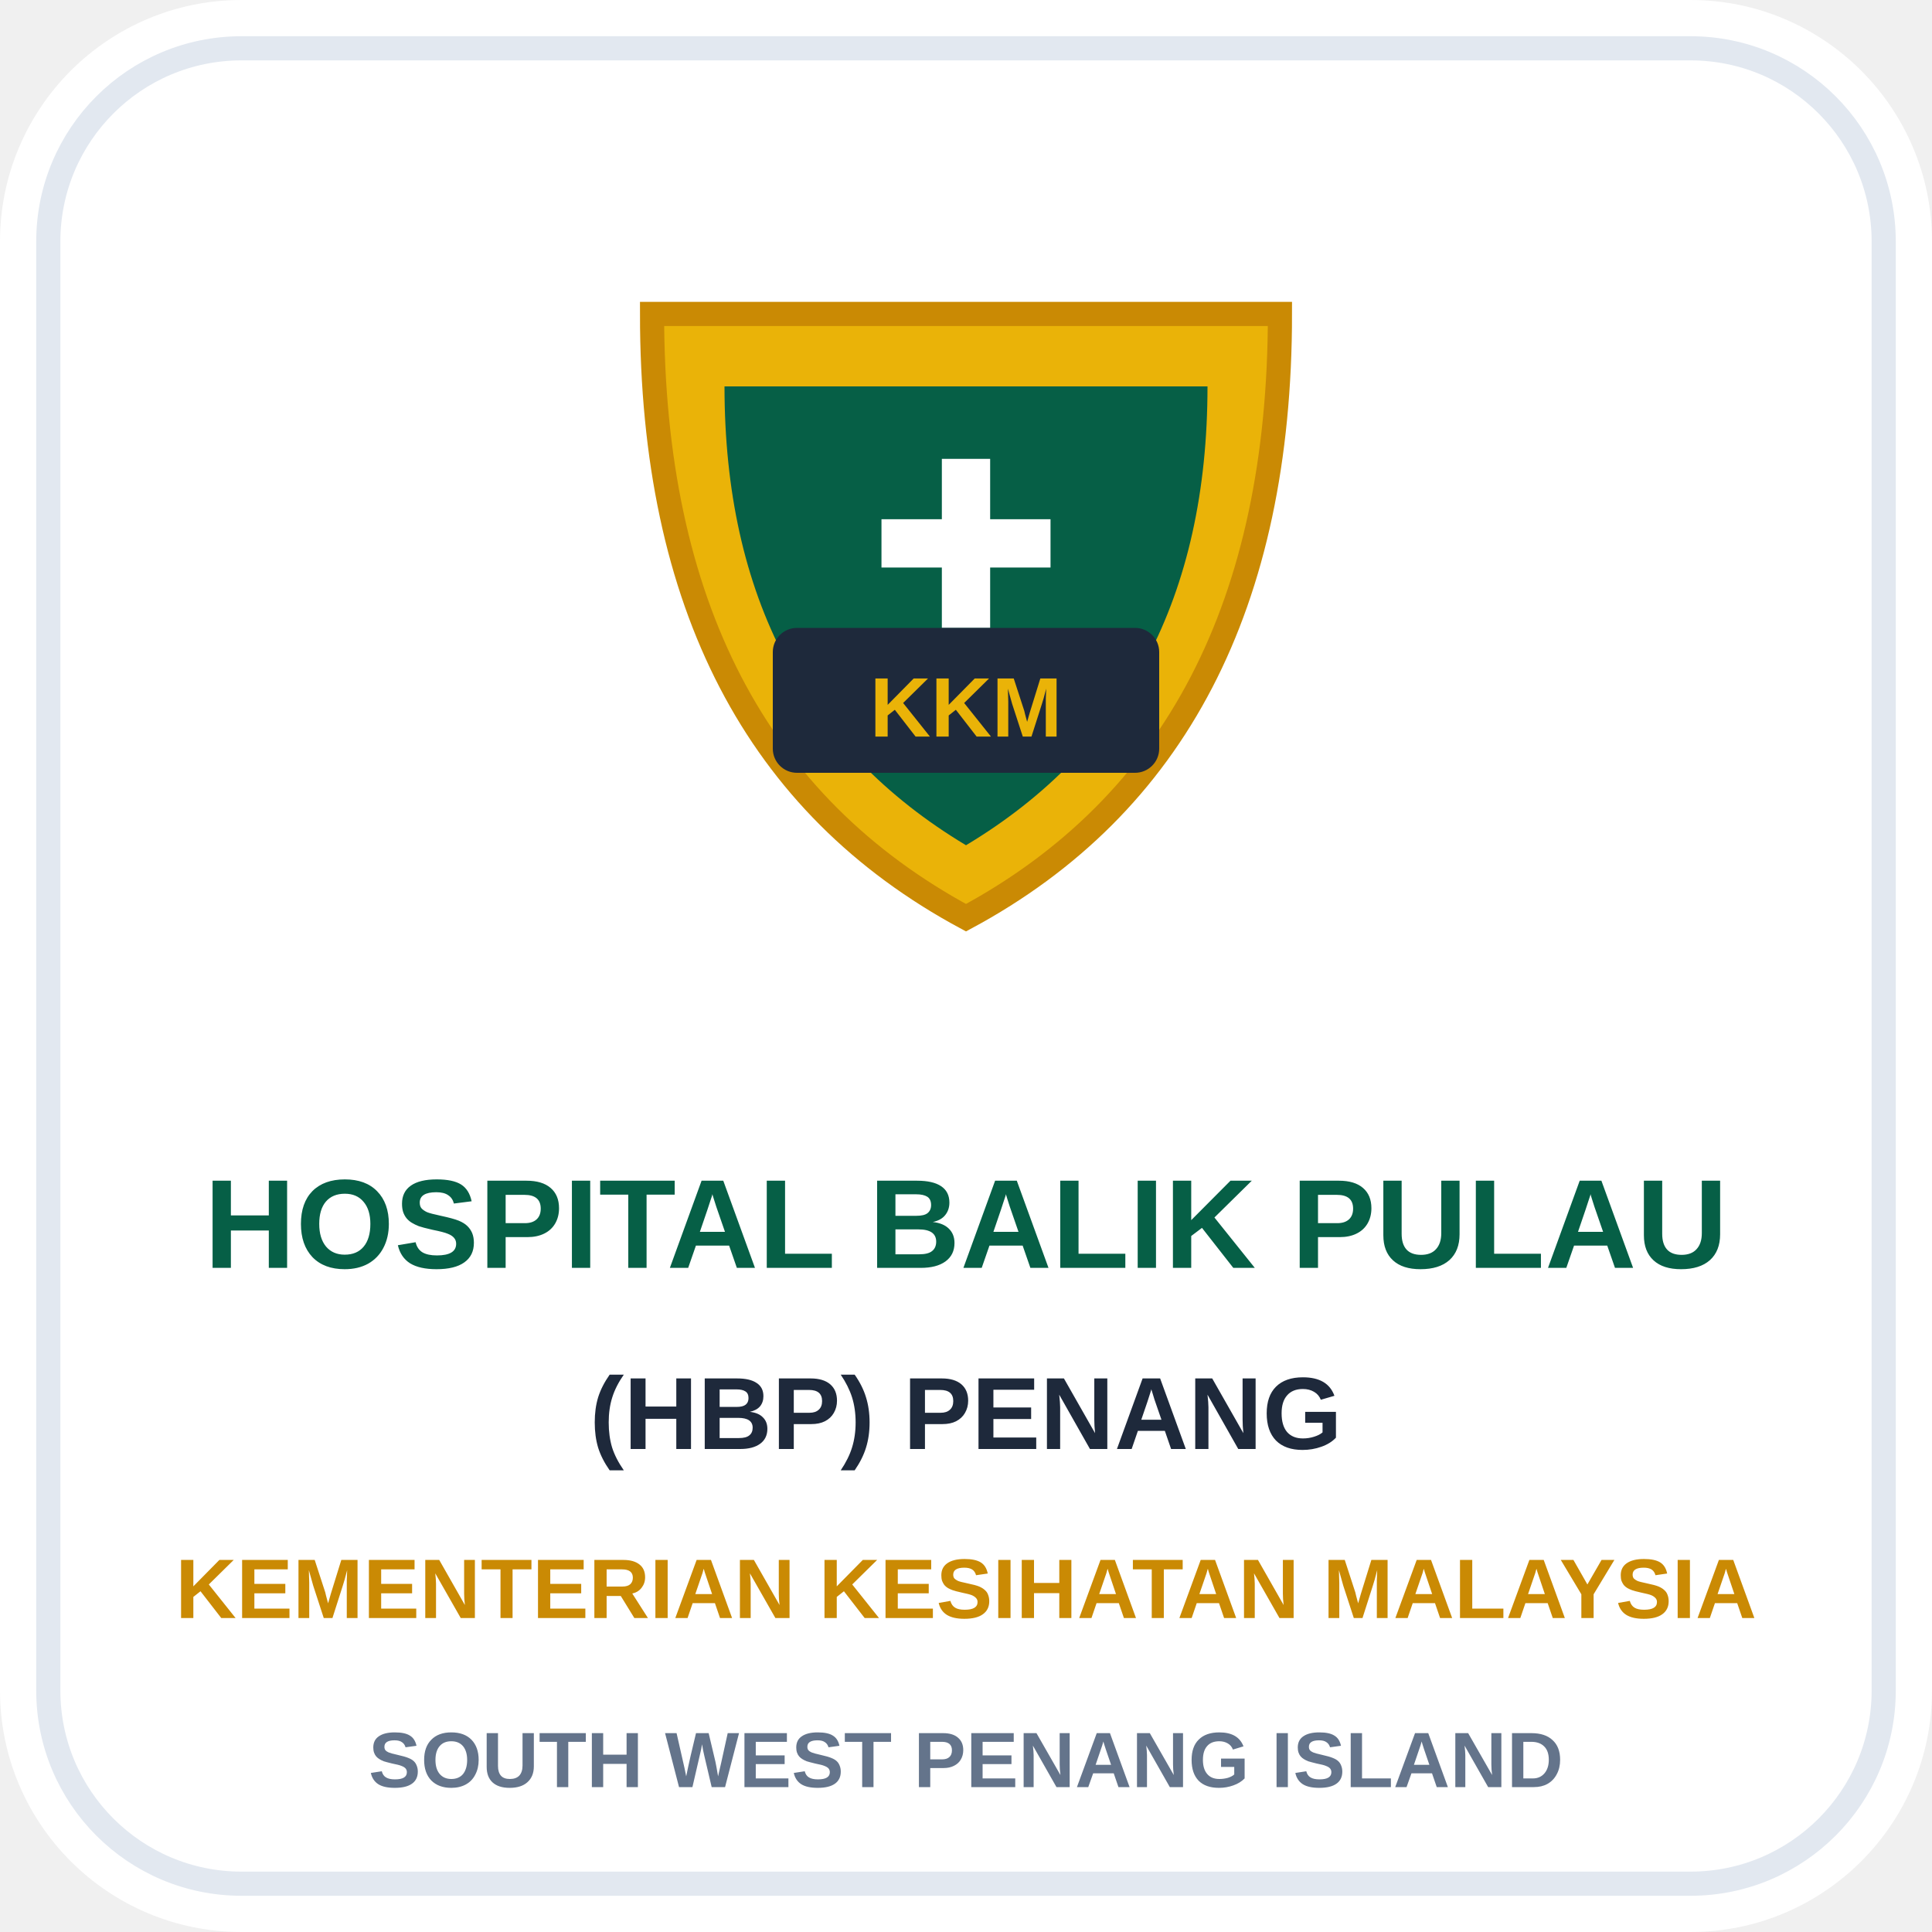
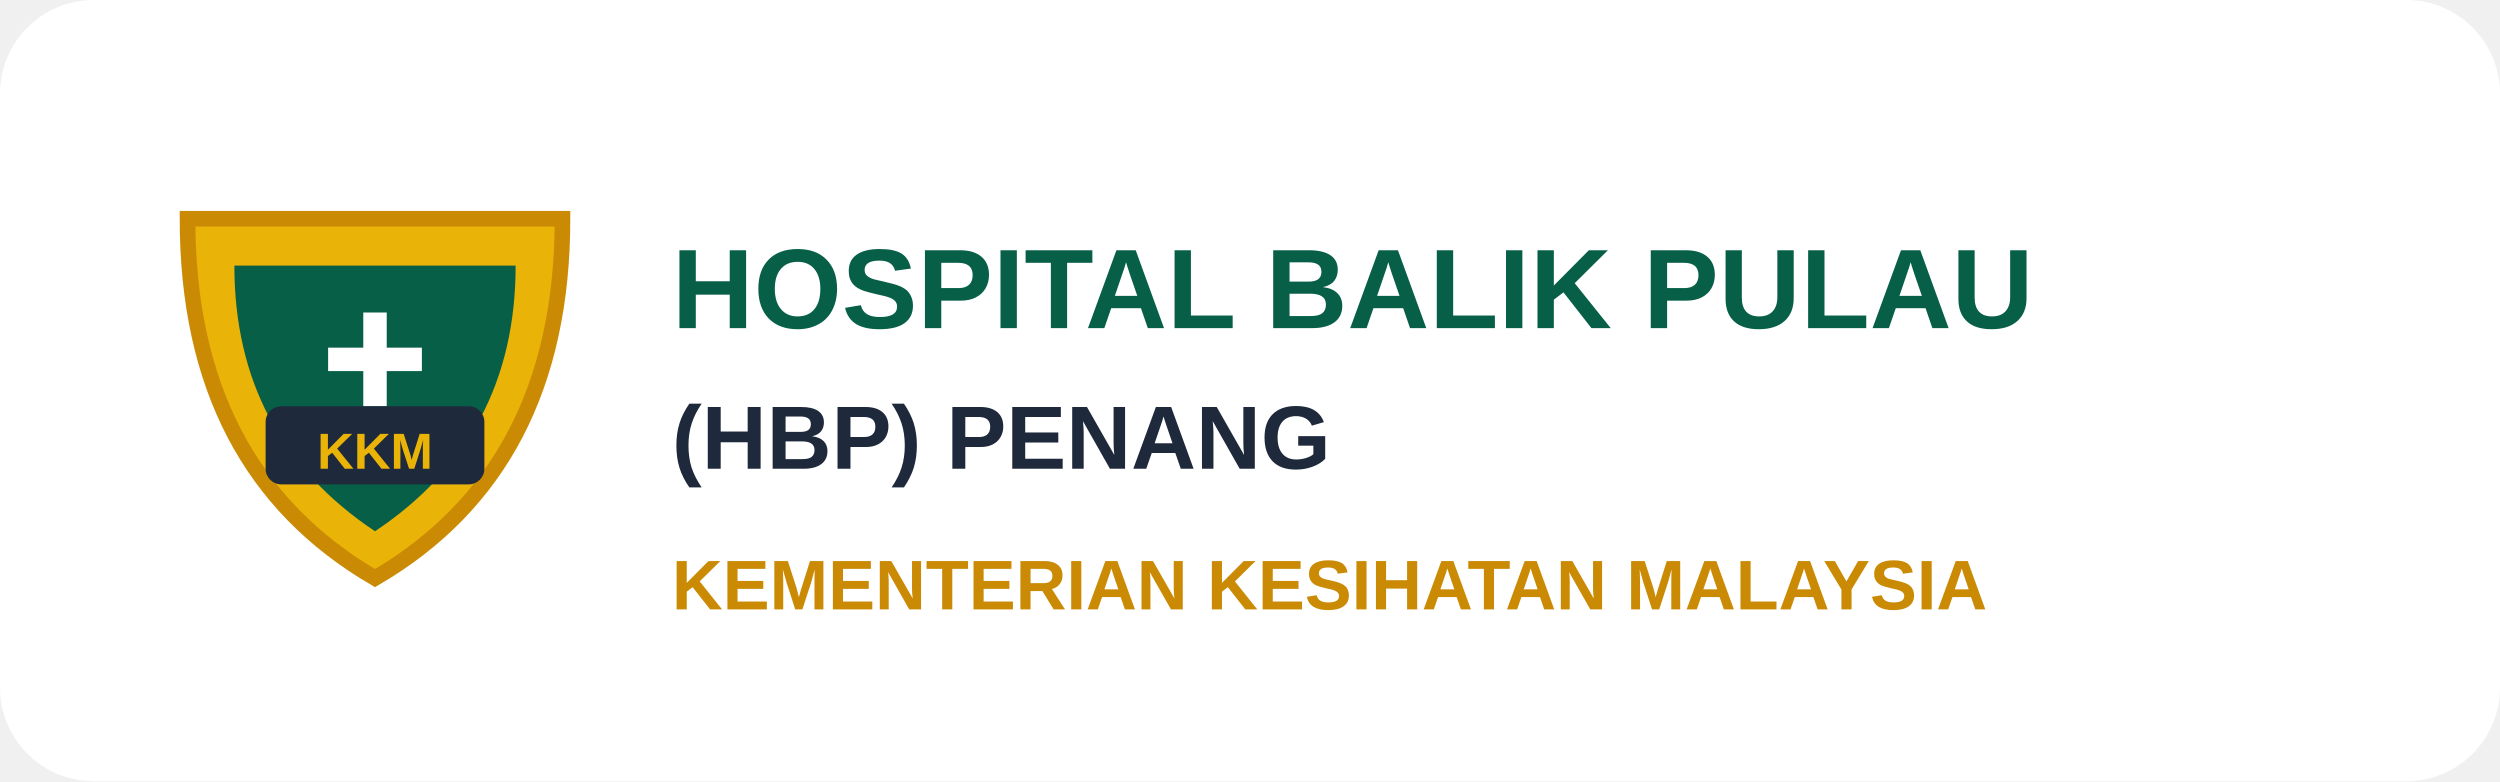
- <svg xmlns="http://www.w3.org/2000/svg" viewBox="0 0 160 160" width="160" height="160">
-   <rect width="160" height="160" rx="20" fill="#FFFFFF" />
-   <rect x="4" y="4" width="152" height="152" rx="16" fill="none" stroke="#E2E8F0" stroke-width="2" />
-   <g transform="translate(80, 50)">
-     <path d="M -26 -24 L 26 -24 Q 26 12 0 26 Q -26 12 -26 -24 Z" fill="#EAB308" stroke="#CA8A04" stroke-width="2" />
-     <path d="M -20 -18 L 20 -18 Q 20 8 0 20 Q -20 8 -20 -18 Z" fill="#065F46" />
-     <rect x="-2" y="-12" width="4" height="14" fill="#FFFFFF" />
-     <rect x="-7" y="-7" width="14" height="4" fill="#FFFFFF" />
-     <rect x="-16" y="2" width="32" height="12" rx="2" fill="#1E293B" />
-     <text x="0" y="11" font-family="Arial, sans-serif" font-size="7" font-weight="900" fill="#EAB308" text-anchor="middle">KKM</text>
+ <svg xmlns="http://www.w3.org/2000/svg" viewBox="0 0 320 100" width="320" height="100">
+   <rect width="320" height="100" rx="12" fill="#FFFFFF" />
+   <g transform="translate(48, 50)">
+     <path d="M -24 -22 L 24 -22 Q 24 10 0 24 Q -24 10 -24 -22 Z" fill="#EAB308" stroke="#CA8A04" stroke-width="2" />
+     <path d="M -18 -16 L 18 -16 Q 18 6 0 18 Q -18 6 -18 -16 Z" fill="#065F46" />
+     <rect x="-1.5" y="-10" width="3" height="12" fill="#FFFFFF" />
+     <rect x="-6" y="-5.5" width="12" height="3" fill="#FFFFFF" />
+     <rect x="-14" y="2" width="28" height="10" rx="2" fill="#1E293B" />
+     <text x="0" y="10" font-family="Arial, sans-serif" font-size="6.5" font-weight="900" fill="#EAB308" text-anchor="middle">KKM</text>
  </g>
-   <text x="80" y="105" font-family="Arial, sans-serif" font-size="10.5" font-weight="900" fill="#065F46" text-anchor="middle">HOSPITAL BALIK PULAU</text>
-   <text x="80" y="120" font-family="Arial, sans-serif" font-size="8.5" font-weight="800" fill="#1E293B" text-anchor="middle">(HBP) PENANG</text>
-   <text x="80" y="134" font-family="Arial, sans-serif" font-size="7" font-weight="700" fill="#CA8A04" text-anchor="middle">KEMENTERIAN KESIHATAN MALAYSIA</text>
-   <text x="80" y="148" font-family="Arial, sans-serif" font-size="6.5" font-weight="600" fill="#64748B" text-anchor="middle">SOUTH WEST PENANG ISLAND</text>
+   <text x="86" y="42" font-family="Arial, sans-serif" font-size="14.5" font-weight="900" fill="#065F46">HOSPITAL BALIK PULAU</text>
+   <text x="86" y="60" font-family="Arial, sans-serif" font-size="11.5" font-weight="800" fill="#1E293B">(HBP) PENANG</text>
+   <text x="86" y="78" font-family="Arial, sans-serif" font-size="9" font-weight="700" fill="#CA8A04">KEMENTERIAN KESIHATAN MALAYSIA</text>
</svg>
